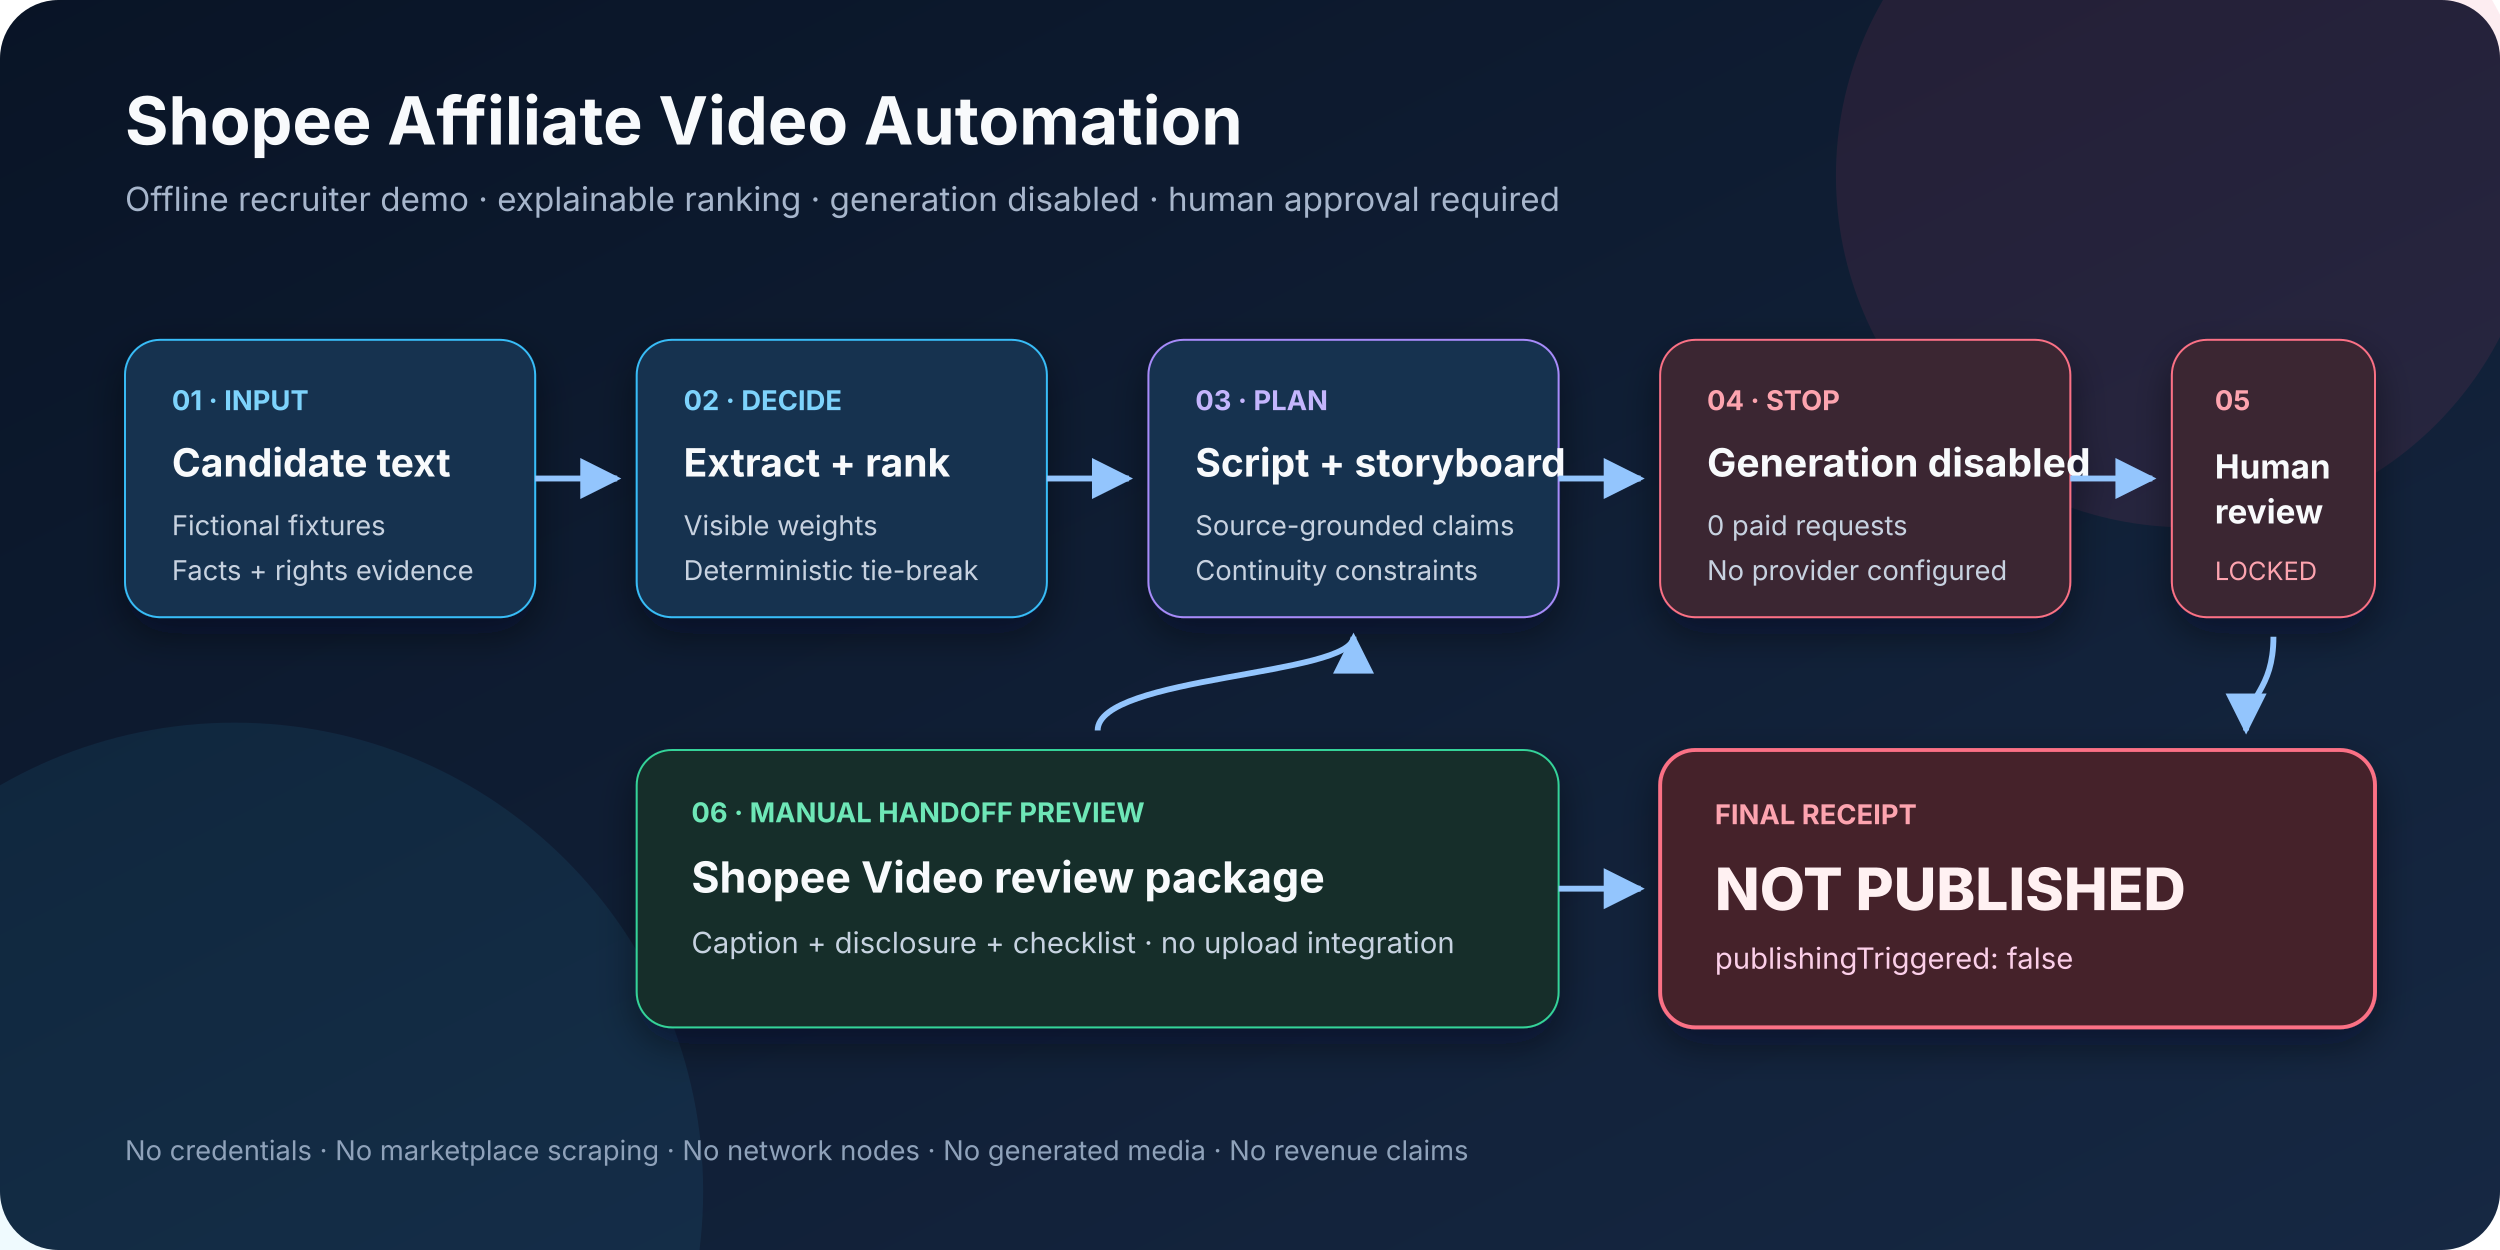
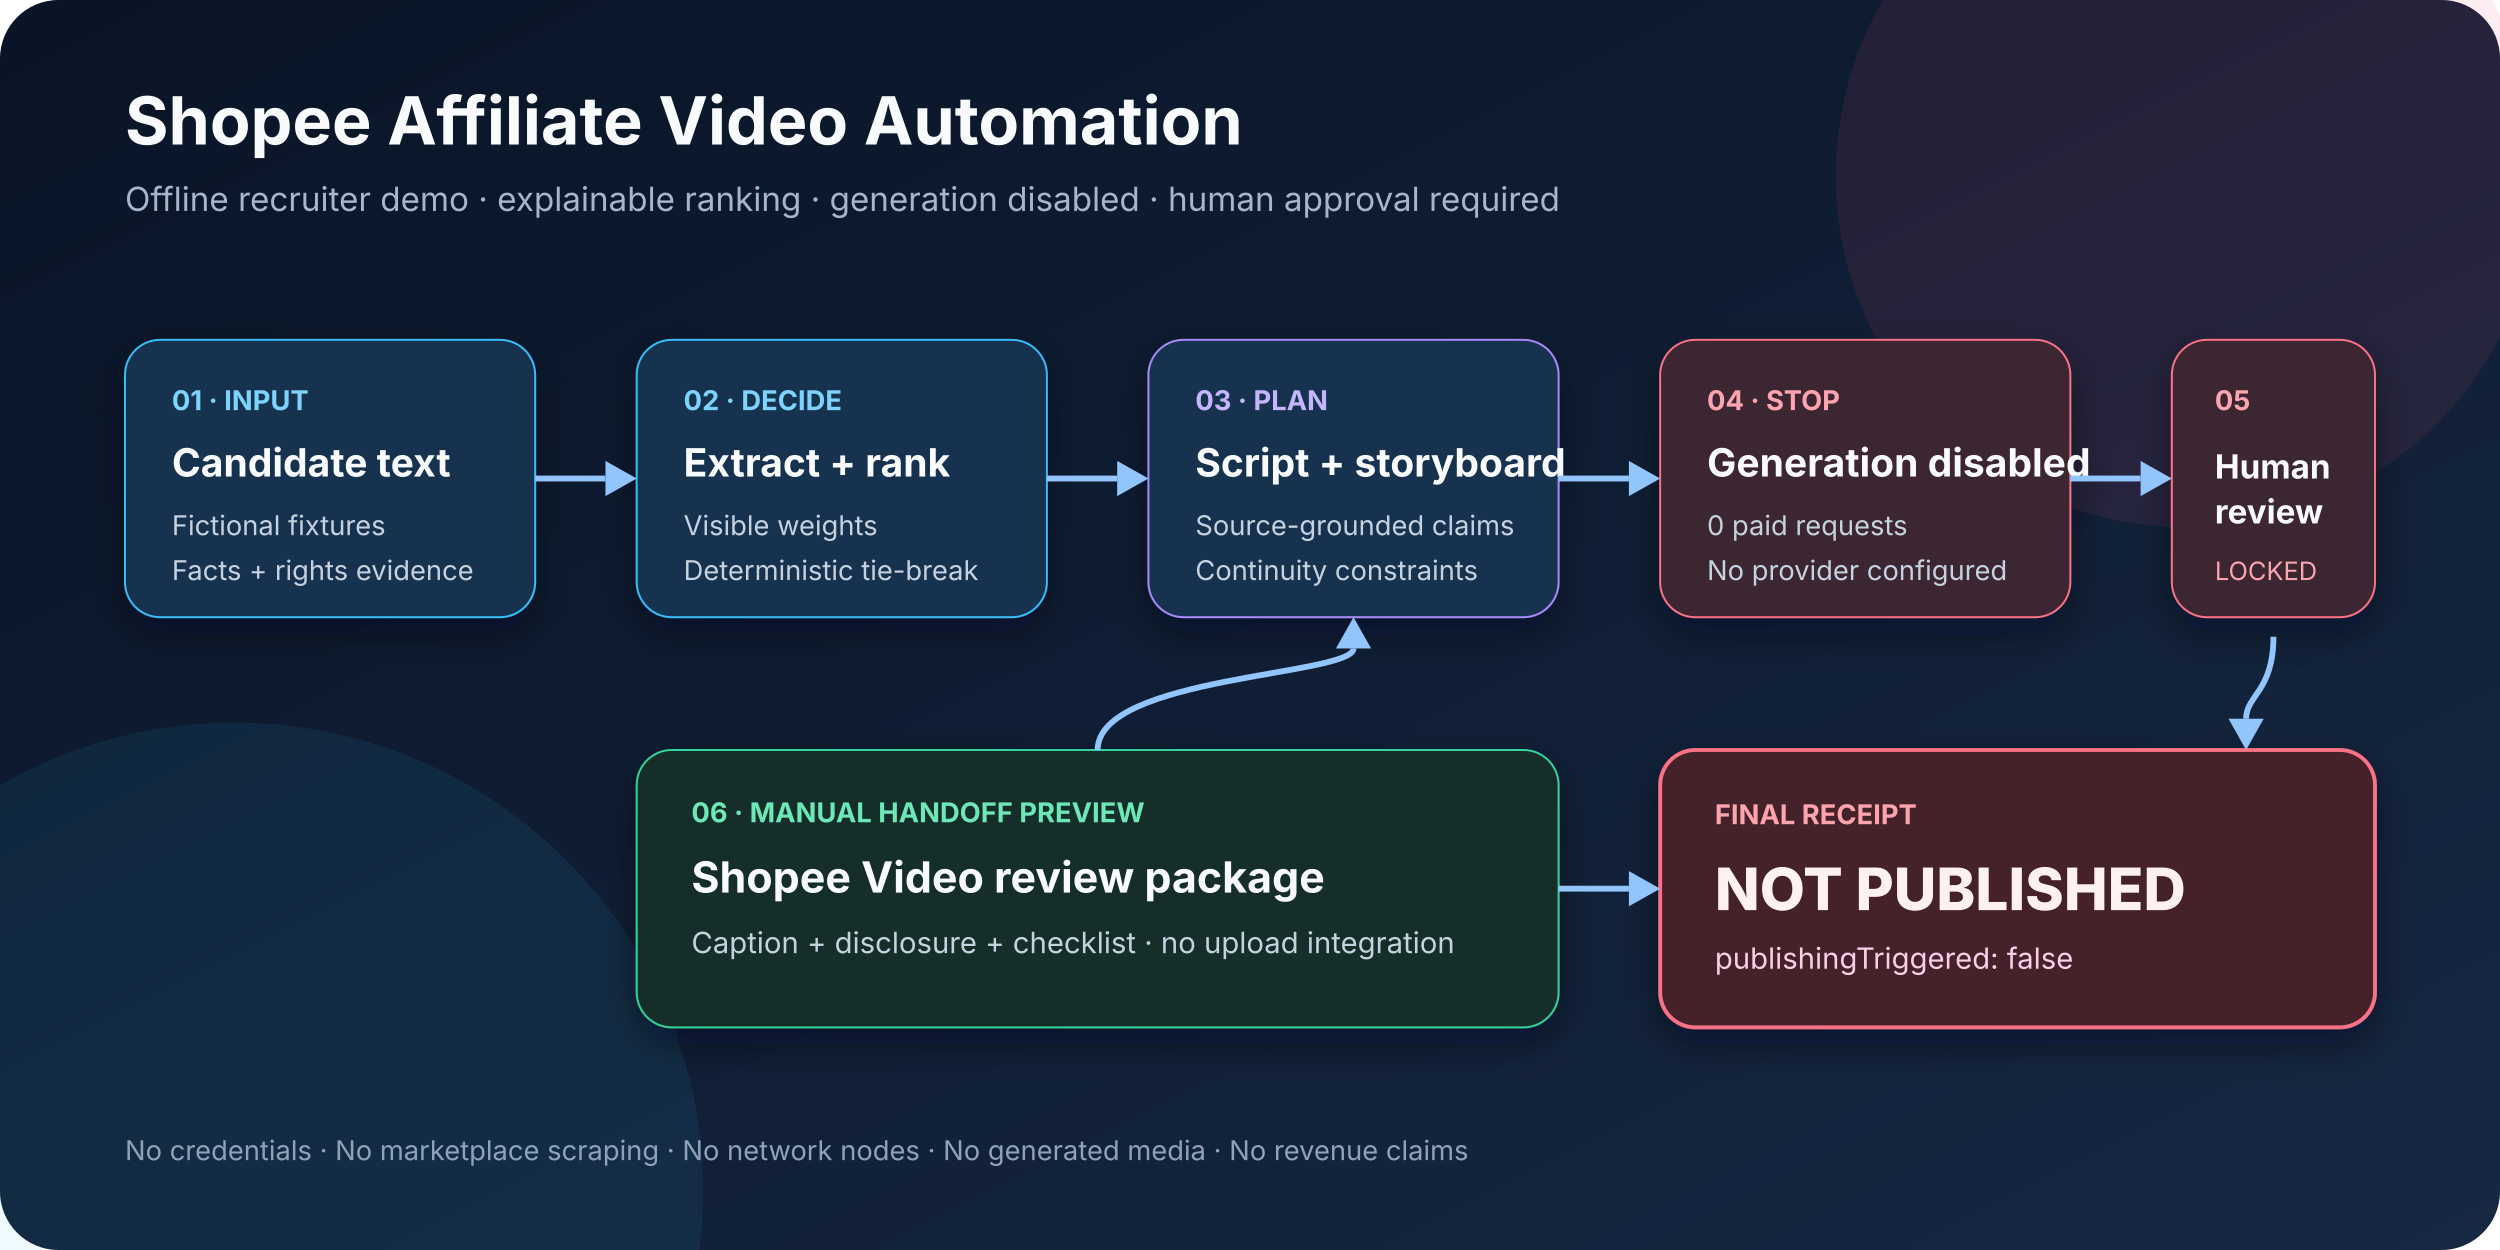
<svg xmlns="http://www.w3.org/2000/svg" width="1280" height="640" viewBox="0 0 1280 640" role="img" aria-labelledby="title desc">
  <defs>
    <linearGradient id="bg" x1="0" y1="0" x2="1" y2="1">
      <stop offset="0" stop-color="#091426" />
      <stop offset="1" stop-color="#162843" />
    </linearGradient>
    <filter id="shadow" x="-20%" y="-20%" width="140%" height="140%">
      <feDropShadow dx="0" dy="8" stdDeviation="10" flood-color="#020617" flood-opacity="0.45" />
    </filter>
-     <marker id="arrow" viewBox="0 0 10 10" refX="9" refY="5" markerWidth="7" markerHeight="7" orient="auto-start-reverse">
-       <path d="M 0 0 L 10 5 L 0 10 z" fill="#93C5FD" />
-     </marker>
  </defs>
  <rect width="1280" height="640" rx="30" fill="url(#bg)" />
  <circle cx="1120" cy="90" r="180" fill="#EA4B71" opacity="0.10" />
  <circle cx="120" cy="610" r="240" fill="#38BDF8" opacity="0.08" />
  <text x="64" y="74" fill="#F8FAFC" font-family="Inter,Arial,sans-serif" font-size="34" font-weight="700">Shopee Affiliate Video Automation</text>
  <text x="64" y="108" fill="#A7B6CC" font-family="Inter,Arial,sans-serif" font-size="17">Offline recruiter demo · explainable ranking · generation disabled · human approval required</text>
  <g filter="url(#shadow)" font-family="Inter,Arial,sans-serif">
    <rect x="64" y="174" width="210" height="142" rx="18" fill="#17324F" stroke="#38BDF8" />
    <text x="88" y="210" fill="#7DD3FC" font-size="14" font-weight="700">01 · INPUT</text>
    <text x="88" y="244" fill="#F8FAFC" font-size="20" font-weight="700">Candidate text</text>
    <text x="88" y="274" fill="#C7D2E0" font-size="14">Fictional fixtures</text>
    <text x="88" y="297" fill="#C7D2E0" font-size="14">Facts + rights evidence</text>
    <rect x="326" y="174" width="210" height="142" rx="18" fill="#17324F" stroke="#38BDF8" />
    <text x="350" y="210" fill="#7DD3FC" font-size="14" font-weight="700">02 · DECIDE</text>
    <text x="350" y="244" fill="#F8FAFC" font-size="20" font-weight="700">Extract + rank</text>
    <text x="350" y="274" fill="#C7D2E0" font-size="14">Visible weights</text>
    <text x="350" y="297" fill="#C7D2E0" font-size="14">Deterministic tie-break</text>
    <rect x="588" y="174" width="210" height="142" rx="18" fill="#17324F" stroke="#A78BFA" />
    <text x="612" y="210" fill="#C4B5FD" font-size="14" font-weight="700">03 · PLAN</text>
    <text x="612" y="244" fill="#F8FAFC" font-size="20" font-weight="700">Script + storyboard</text>
    <text x="612" y="274" fill="#C7D2E0" font-size="14">Source-grounded claims</text>
    <text x="612" y="297" fill="#C7D2E0" font-size="14">Continuity constraints</text>
    <rect x="850" y="174" width="210" height="142" rx="18" fill="#3A2532" stroke="#FB7185" />
    <text x="874" y="210" fill="#FDA4AF" font-size="14" font-weight="700">04 · STOP</text>
    <text x="874" y="244" fill="#F8FAFC" font-size="20" font-weight="700">Generation disabled</text>
    <text x="874" y="274" fill="#C7D2E0" font-size="14">0 paid requests</text>
    <text x="874" y="297" fill="#C7D2E0" font-size="14">No provider configured</text>
    <rect x="1112" y="174" width="104" height="142" rx="18" fill="#3A2532" stroke="#FB7185" />
    <text x="1134" y="210" fill="#FDA4AF" font-size="14" font-weight="700">05</text>
    <text x="1134" y="245" fill="#F8FAFC" font-size="17" font-weight="700">Human</text>
    <text x="1134" y="268" fill="#F8FAFC" font-size="17" font-weight="700">review</text>
    <text x="1134" y="297" fill="#FDA4AF" font-size="13">LOCKED</text>
  </g>
-   <g stroke="#93C5FD" stroke-width="3" fill="none" marker-end="url(#arrow)">
-     <path d="M 274 245 L 316 245" />
-     <path d="M 536 245 L 578 245" />
-     <path d="M 798 245 L 840 245" />
-     <path d="M 1060 245 L 1102 245" />
+   <g stroke="#93C5FD" stroke-width="3" fill="none">
+     <path d="M 274 245 L 310 245" />
+     <path d="M 536 245 L 572 245" />
+     <path d="M 798 245 L 834 245" />
+     <path d="M 1060 245 L 1096 245" />
+   </g>
+   <g fill="#93C5FD">
+     <path d="M 310 236 L 326 245 L 310 254 Z" />
+     <path d="M 572 236 L 588 245 L 572 254 Z" />
+     <path d="M 834 236 L 850 245 L 834 254 Z" />
+     <path d="M 1096 236 L 1112 245 L 1096 254 Z" />
  </g>
  <g filter="url(#shadow)" font-family="Inter,Arial,sans-serif">
    <rect x="326" y="384" width="472" height="142" rx="18" fill="#132E29" stroke="#34D399" />
    <text x="354" y="421" fill="#6EE7B7" font-size="14" font-weight="700">06 · MANUAL HANDOFF PREVIEW</text>
    <text x="354" y="457" fill="#F8FAFC" font-size="22" font-weight="700">Shopee Video review package</text>
    <text x="354" y="488" fill="#C7D2E0" font-size="15">Caption + disclosure + checklist · no upload integration</text>
    <rect x="850" y="384" width="366" height="142" rx="18" fill="#44212B" stroke="#FB7185" stroke-width="2" />
    <text x="878" y="422" fill="#FDA4AF" font-size="14" font-weight="700">FINAL RECEIPT</text>
    <text x="878" y="466" fill="#FFF1F2" font-size="30" font-weight="800">NOT PUBLISHED</text>
    <text x="878" y="496" fill="#FBCFE8" font-size="15">publishingTriggered: false</text>
  </g>
-   <path d="M 1164 326 C 1164 354, 1150 356, 1150 374" stroke="#93C5FD" stroke-width="3" fill="none" marker-end="url(#arrow)" />
-   <path d="M 798 455 L 840 455" stroke="#93C5FD" stroke-width="3" fill="none" marker-end="url(#arrow)" />
-   <path d="M 562 374 C 562 346, 693 346, 693 326" stroke="#93C5FD" stroke-width="3" fill="none" marker-end="url(#arrow)" />
+   <path d="M 1164 326 C 1164 354, 1150 356, 1150 368" stroke="#93C5FD" stroke-width="3" fill="none" />
+   <path d="M 1141 368 L 1159 368 L 1150 384 Z" fill="#93C5FD" />
+   <path d="M 798 455 L 834 455" stroke="#93C5FD" stroke-width="3" fill="none" />
+   <path d="M 834 446 L 850 455 L 834 464 Z" fill="#93C5FD" />
+   <path d="M 562 384 C 562 346, 693 346, 693 332" stroke="#93C5FD" stroke-width="3" fill="none" />
+   <path d="M 684 332 L 702 332 L 693 316 Z" fill="#93C5FD" />
  <text x="64" y="594" fill="#8FA2BA" font-family="Inter,Arial,sans-serif" font-size="14">No credentials · No marketplace scraping · No network nodes · No generated media · No revenue claims</text>
</svg>
